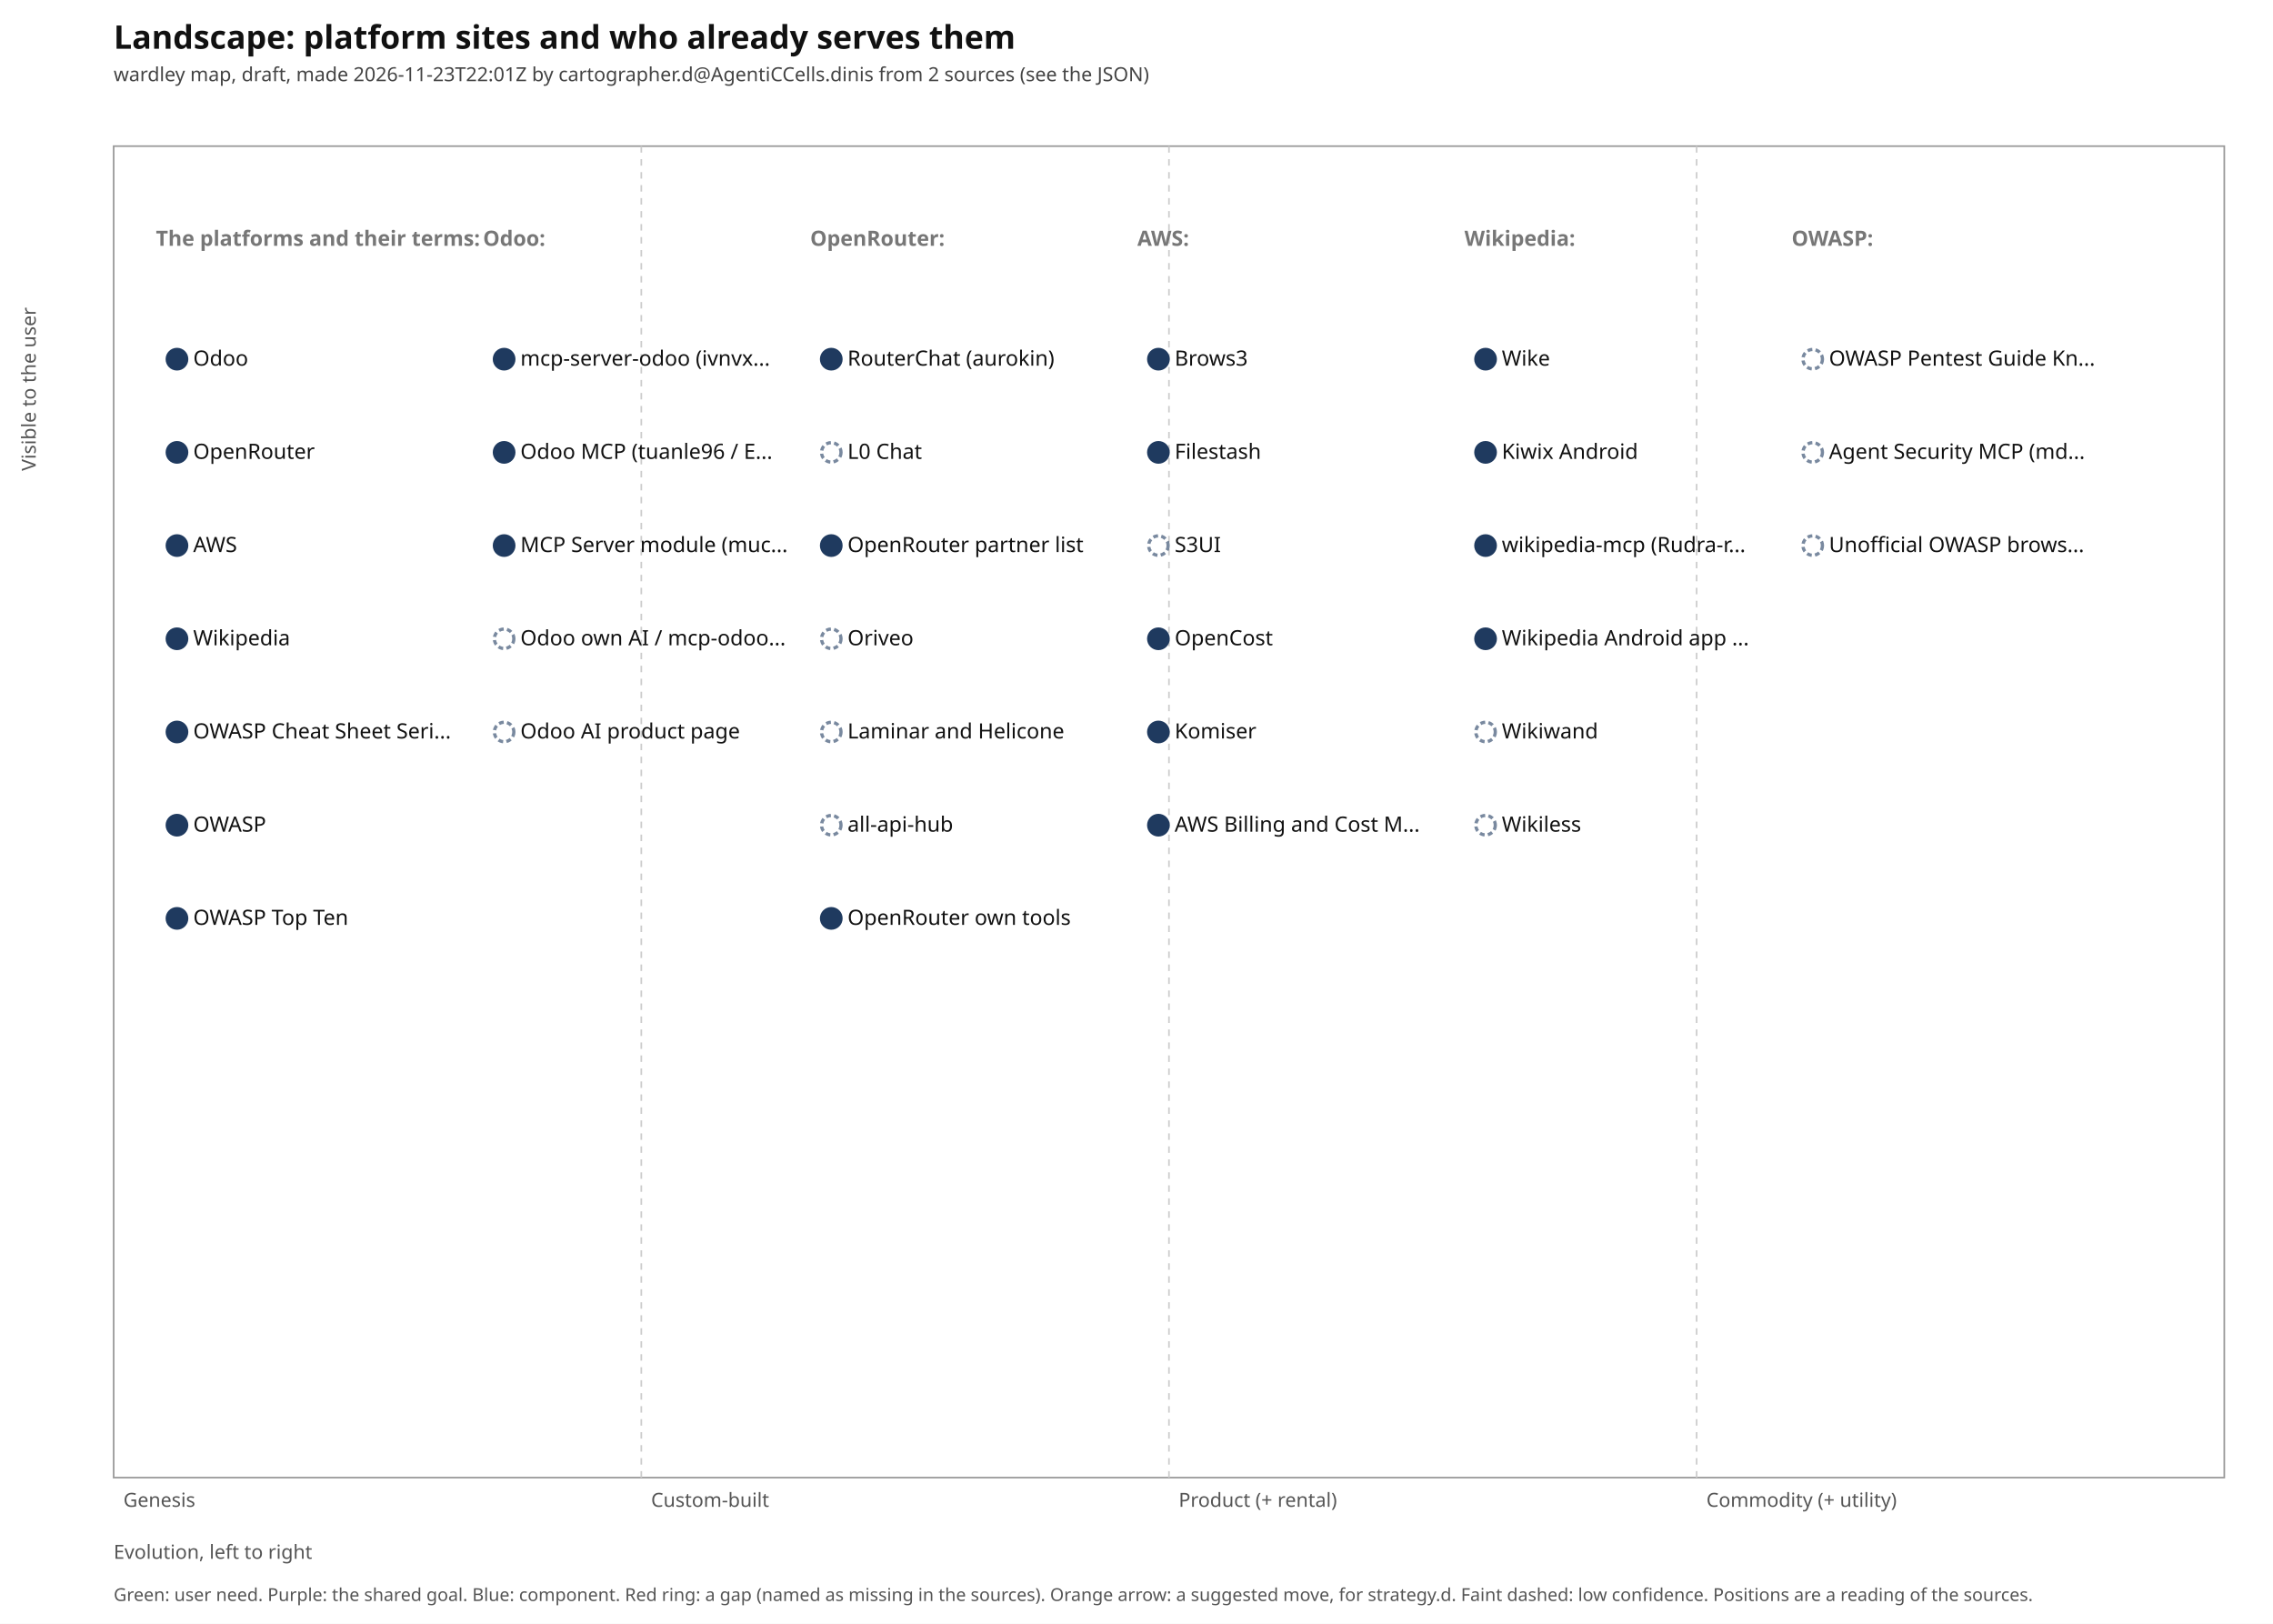
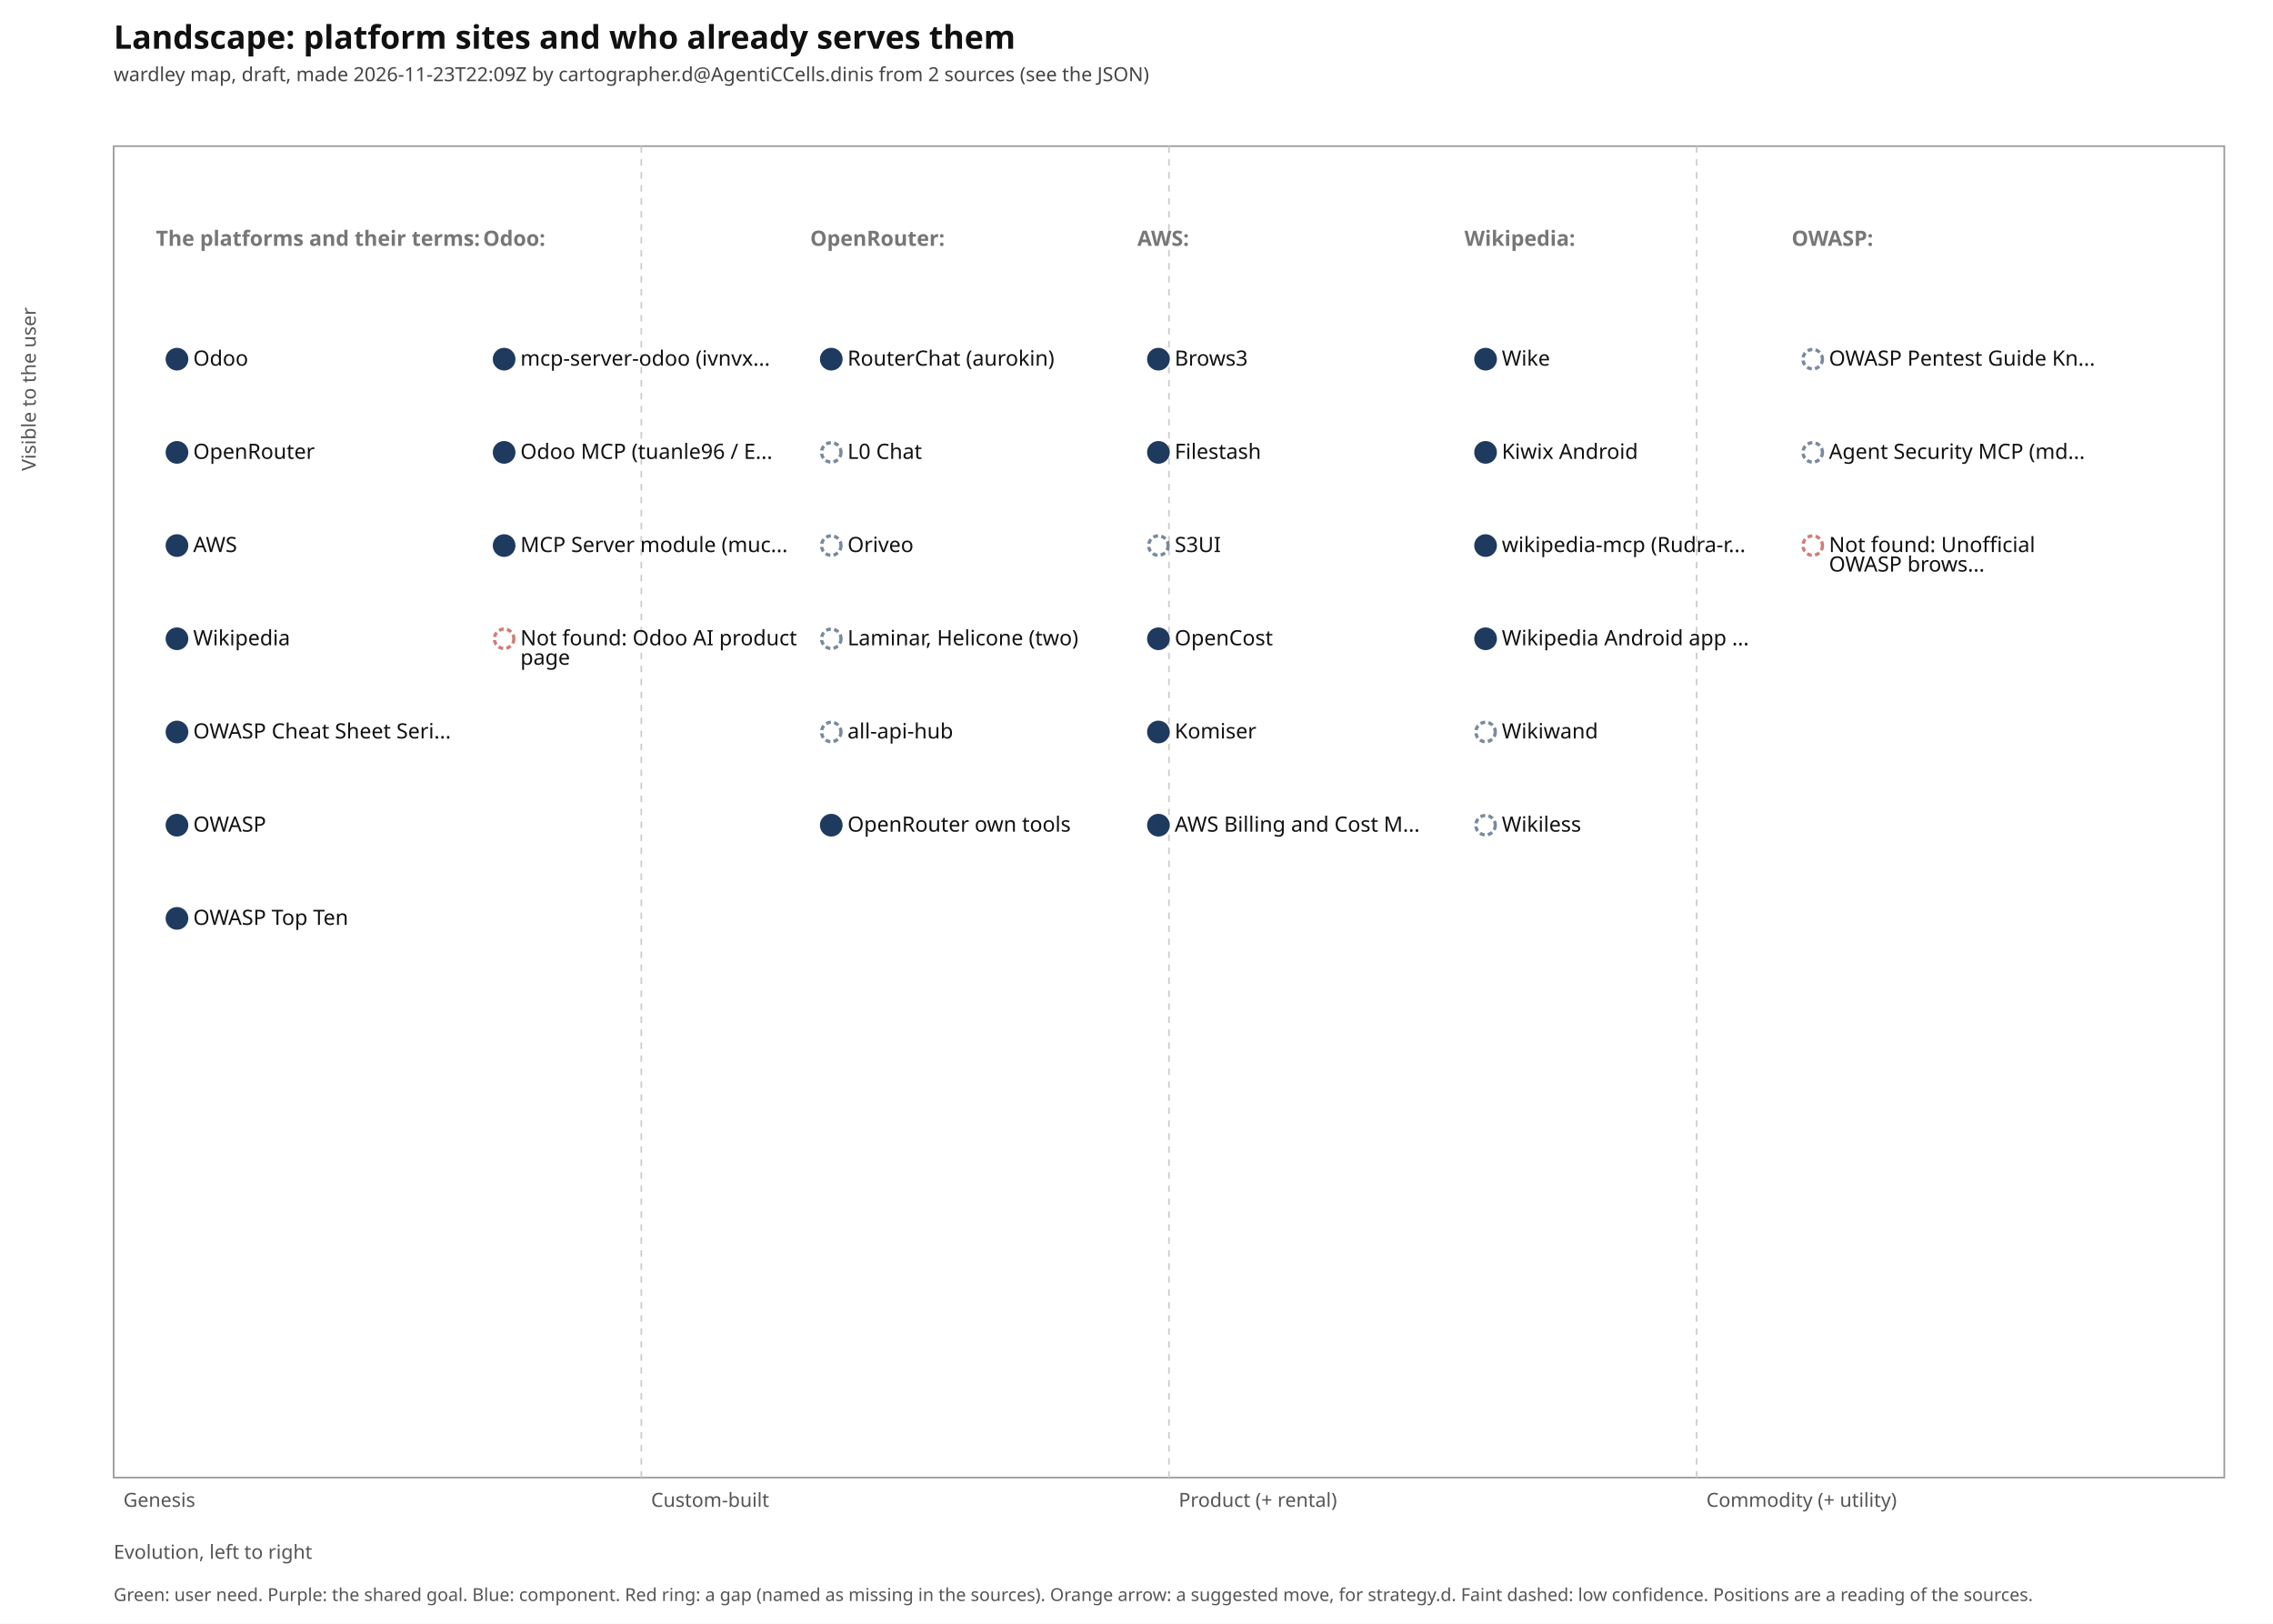
<svg xmlns="http://www.w3.org/2000/svg" viewBox="0 0 1400 1000" role="img" aria-label="Landscape: platform sites and who already serves them" font-family="system-ui, sans-serif">
  <rect width="1400" height="1000" fill="#fff" />
  <text x="70" y="30" font-size="20" font-weight="600" fill="#111">Landscape: platform sites and who already serves them</text>
-   <text x="70" y="50" font-size="12" fill="#444">wardley map, draft, made 2026-11-23T22:01Z by cartographer.d@AgentiCCells.dinis from 2 sources (see the JSON)</text>
+   <text x="70" y="50" font-size="12" fill="#444">wardley map, draft, made 2026-11-23T22:09Z by cartographer.d@AgentiCCells.dinis from 2 sources (see the JSON)</text>
  <rect x="70" y="90" width="1300" height="820" fill="none" stroke="#999" />
  <text x="76" y="928" font-size="12" fill="#555">Genesis</text>
  <line x1="395" y1="90" x2="395" y2="910" stroke="#ccc" stroke-dasharray="4 4" />
  <text x="401" y="928" font-size="12" fill="#555">Custom-built</text>
  <line x1="720" y1="90" x2="720" y2="910" stroke="#ccc" stroke-dasharray="4 4" />
  <text x="726" y="928" font-size="12" fill="#555">Product (+ rental)</text>
  <line x1="1045" y1="90" x2="1045" y2="910" stroke="#ccc" stroke-dasharray="4 4" />
  <text x="1051" y="928" font-size="12" fill="#555">Commodity (+ utility)</text>
  <text x="70" y="960" font-size="12" fill="#555">Evolution, left to right</text>
  <text transform="translate(22 290) rotate(-90)" font-size="12" fill="#555">Visible to the user</text>
  <defs>
    <marker id="a" markerWidth="8" markerHeight="8" refX="7" refY="4" orient="auto">
      <path d="M0 0L8 4L0 8z" fill="#888" />
    </marker>
  </defs>
  <circle cx="109" cy="221.2" r="6" fill="#1f3a5f" stroke="#1f3a5f" stroke-width="2" />
  <text text-anchor="start" x="119" y="225.2" font-size="13" fill="#111">Odoo</text>
  <circle cx="109" cy="278.6" r="6" fill="#1f3a5f" stroke="#1f3a5f" stroke-width="2" />
  <text text-anchor="start" x="119" y="282.6" font-size="13" fill="#111">OpenRouter</text>
  <circle cx="109" cy="336" r="6" fill="#1f3a5f" stroke="#1f3a5f" stroke-width="2" />
  <text text-anchor="start" x="119" y="340" font-size="13" fill="#111">AWS</text>
  <circle cx="109" cy="393.4" r="6" fill="#1f3a5f" stroke="#1f3a5f" stroke-width="2" />
  <text text-anchor="start" x="119" y="397.4" font-size="13" fill="#111">Wikipedia</text>
  <circle cx="109" cy="450.8" r="6" fill="#1f3a5f" stroke="#1f3a5f" stroke-width="2" />
  <text text-anchor="start" x="119" y="454.8" font-size="13" fill="#111">OWASP Cheat Sheet Seri...</text>
  <circle cx="109" cy="508.2" r="6" fill="#1f3a5f" stroke="#1f3a5f" stroke-width="2" />
  <text text-anchor="start" x="119" y="512.2" font-size="13" fill="#111">OWASP</text>
  <circle cx="109" cy="565.6" r="6" fill="#1f3a5f" stroke="#1f3a5f" stroke-width="2" />
  <text text-anchor="start" x="119" y="569.6" font-size="13" fill="#111">OWASP Top Ten</text>
  <circle cx="310.5" cy="221.2" r="6" fill="#1f3a5f" stroke="#1f3a5f" stroke-width="2" />
  <text text-anchor="start" x="320.5" y="225.2" font-size="13" fill="#111">mcp-server-odoo (ivnvx...</text>
  <circle cx="310.5" cy="278.6" r="6" fill="#1f3a5f" stroke="#1f3a5f" stroke-width="2" />
  <text text-anchor="start" x="320.5" y="282.6" font-size="13" fill="#111">Odoo MCP (tuanle96 / E...</text>
  <circle cx="310.5" cy="336" r="6" fill="#1f3a5f" stroke="#1f3a5f" stroke-width="2" />
  <text text-anchor="start" x="320.5" y="340" font-size="13" fill="#111">MCP Server module (muc...</text>
-   <circle cx="310.5" cy="393.4" r="6" fill="#fff" stroke="#1f3a5f" stroke-width="2" stroke-dasharray="3 2" opacity="0.6" />
-   <text text-anchor="start" x="320.5" y="397.4" font-size="13" fill="#111">Odoo own AI / mcp-odoo...</text>
-   <circle cx="310.5" cy="450.8" r="6" fill="#fff" stroke="#1f3a5f" stroke-width="2" stroke-dasharray="3 2" opacity="0.6" />
-   <text text-anchor="start" x="320.5" y="454.8" font-size="13" fill="#111">Odoo AI product page</text>
+   <circle cx="310.5" cy="393.4" r="6" fill="#fff" stroke="#b3261e" stroke-width="2" stroke-dasharray="3 2" opacity="0.6" />
+   <text text-anchor="start" x="320.5" y="397.4" font-size="13" fill="#111">Not found: Odoo AI product</text>
+   <text text-anchor="start" x="320.5" y="409.4" font-size="13" fill="#111">page</text>
  <circle cx="512" cy="221.2" r="6" fill="#1f3a5f" stroke="#1f3a5f" stroke-width="2" />
  <text text-anchor="start" x="522" y="225.2" font-size="13" fill="#111">RouterChat (aurokin)</text>
  <circle cx="512" cy="278.6" r="6" fill="#fff" stroke="#1f3a5f" stroke-width="2" stroke-dasharray="3 2" opacity="0.6" />
  <text text-anchor="start" x="522" y="282.6" font-size="13" fill="#111">L0 Chat</text>
-   <circle cx="512" cy="336" r="6" fill="#1f3a5f" stroke="#1f3a5f" stroke-width="2" />
-   <text text-anchor="start" x="522" y="340" font-size="13" fill="#111">OpenRouter partner list</text>
+   <circle cx="512" cy="336" r="6" fill="#fff" stroke="#1f3a5f" stroke-width="2" stroke-dasharray="3 2" opacity="0.6" />
+   <text text-anchor="start" x="522" y="340" font-size="13" fill="#111">Oriveo</text>
  <circle cx="512" cy="393.4" r="6" fill="#fff" stroke="#1f3a5f" stroke-width="2" stroke-dasharray="3 2" opacity="0.6" />
-   <text text-anchor="start" x="522" y="397.4" font-size="13" fill="#111">Oriveo</text>
+   <text text-anchor="start" x="522" y="397.4" font-size="13" fill="#111">Laminar, Helicone (two)</text>
  <circle cx="512" cy="450.8" r="6" fill="#fff" stroke="#1f3a5f" stroke-width="2" stroke-dasharray="3 2" opacity="0.6" />
-   <text text-anchor="start" x="522" y="454.8" font-size="13" fill="#111">Laminar and Helicone</text>
-   <circle cx="512" cy="508.2" r="6" fill="#fff" stroke="#1f3a5f" stroke-width="2" stroke-dasharray="3 2" opacity="0.6" />
-   <text text-anchor="start" x="522" y="512.2" font-size="13" fill="#111">all-api-hub</text>
-   <circle cx="512" cy="565.6" r="6" fill="#1f3a5f" stroke="#1f3a5f" stroke-width="2" />
-   <text text-anchor="start" x="522" y="569.6" font-size="13" fill="#111">OpenRouter own tools</text>
+   <text text-anchor="start" x="522" y="454.8" font-size="13" fill="#111">all-api-hub</text>
+   <circle cx="512" cy="508.2" r="6" fill="#1f3a5f" stroke="#1f3a5f" stroke-width="2" />
+   <text text-anchor="start" x="522" y="512.2" font-size="13" fill="#111">OpenRouter own tools</text>
  <circle cx="713.5" cy="221.2" r="6" fill="#1f3a5f" stroke="#1f3a5f" stroke-width="2" />
  <text text-anchor="start" x="723.5" y="225.2" font-size="13" fill="#111">Brows3</text>
  <circle cx="713.5" cy="278.6" r="6" fill="#1f3a5f" stroke="#1f3a5f" stroke-width="2" />
  <text text-anchor="start" x="723.5" y="282.6" font-size="13" fill="#111">Filestash</text>
  <circle cx="713.5" cy="336" r="6" fill="#fff" stroke="#1f3a5f" stroke-width="2" stroke-dasharray="3 2" opacity="0.6" />
  <text text-anchor="start" x="723.5" y="340" font-size="13" fill="#111">S3UI</text>
  <circle cx="713.5" cy="393.4" r="6" fill="#1f3a5f" stroke="#1f3a5f" stroke-width="2" />
  <text text-anchor="start" x="723.5" y="397.4" font-size="13" fill="#111">OpenCost</text>
  <circle cx="713.5" cy="450.8" r="6" fill="#1f3a5f" stroke="#1f3a5f" stroke-width="2" />
  <text text-anchor="start" x="723.5" y="454.8" font-size="13" fill="#111">Komiser</text>
  <circle cx="713.5" cy="508.2" r="6" fill="#1f3a5f" stroke="#1f3a5f" stroke-width="2" />
  <text text-anchor="start" x="723.5" y="512.2" font-size="13" fill="#111">AWS Billing and Cost M...</text>
  <circle cx="915" cy="221.2" r="6" fill="#1f3a5f" stroke="#1f3a5f" stroke-width="2" />
  <text text-anchor="start" x="925" y="225.2" font-size="13" fill="#111">Wike</text>
  <circle cx="915" cy="278.6" r="6" fill="#1f3a5f" stroke="#1f3a5f" stroke-width="2" />
  <text text-anchor="start" x="925" y="282.6" font-size="13" fill="#111">Kiwix Android</text>
  <circle cx="915" cy="336" r="6" fill="#1f3a5f" stroke="#1f3a5f" stroke-width="2" />
  <text text-anchor="start" x="925" y="340" font-size="13" fill="#111">wikipedia-mcp (Rudra-r...</text>
  <circle cx="915" cy="393.4" r="6" fill="#1f3a5f" stroke="#1f3a5f" stroke-width="2" />
  <text text-anchor="start" x="925" y="397.4" font-size="13" fill="#111">Wikipedia Android app ...</text>
  <circle cx="915" cy="450.8" r="6" fill="#fff" stroke="#1f3a5f" stroke-width="2" stroke-dasharray="3 2" opacity="0.6" />
  <text text-anchor="start" x="925" y="454.8" font-size="13" fill="#111">Wikiwand</text>
  <circle cx="915" cy="508.2" r="6" fill="#fff" stroke="#1f3a5f" stroke-width="2" stroke-dasharray="3 2" opacity="0.6" />
  <text text-anchor="start" x="925" y="512.2" font-size="13" fill="#111">Wikiless</text>
  <circle cx="1116.5" cy="221.2" r="6" fill="#fff" stroke="#1f3a5f" stroke-width="2" stroke-dasharray="3 2" opacity="0.6" />
  <text text-anchor="start" x="1126.5" y="225.2" font-size="13" fill="#111">OWASP Pentest Guide Kn...</text>
  <circle cx="1116.5" cy="278.6" r="6" fill="#fff" stroke="#1f3a5f" stroke-width="2" stroke-dasharray="3 2" opacity="0.6" />
  <text text-anchor="start" x="1126.5" y="282.6" font-size="13" fill="#111">Agent Security MCP (md...</text>
-   <circle cx="1116.5" cy="336" r="6" fill="#fff" stroke="#1f3a5f" stroke-width="2" stroke-dasharray="3 2" opacity="0.6" />
-   <text text-anchor="start" x="1126.5" y="340" font-size="13" fill="#111">Unofficial OWASP brows...</text>
+   <circle cx="1116.5" cy="336" r="6" fill="#fff" stroke="#b3261e" stroke-width="2" stroke-dasharray="3 2" opacity="0.6" />
+   <text text-anchor="start" x="1126.5" y="340" font-size="13" fill="#111">Not found: Unofficial</text>
+   <text text-anchor="start" x="1126.5" y="352" font-size="13" fill="#111">OWASP brows...</text>
  <text x="96" y="151.4" font-size="13" font-weight="600" fill="#777">The platforms and their terms:</text>
  <text x="297.5" y="151.4" font-size="13" font-weight="600" fill="#777">Odoo:</text>
  <text x="499" y="151.4" font-size="13" font-weight="600" fill="#777">OpenRouter:</text>
  <text x="700.5" y="151.4" font-size="13" font-weight="600" fill="#777">AWS:</text>
  <text x="902" y="151.4" font-size="13" font-weight="600" fill="#777">Wikipedia:</text>
  <text x="1103.5" y="151.4" font-size="13" font-weight="600" fill="#777">OWASP:</text>
  <text x="70" y="986" font-size="11" fill="#555">Green: user need. Purple: the shared goal. Blue: component. Red ring: a gap (named as missing in the sources). Orange arrow: a suggested move, for strategy.d. Faint dashed: low confidence. Positions are a reading of the sources.</text>
</svg>
